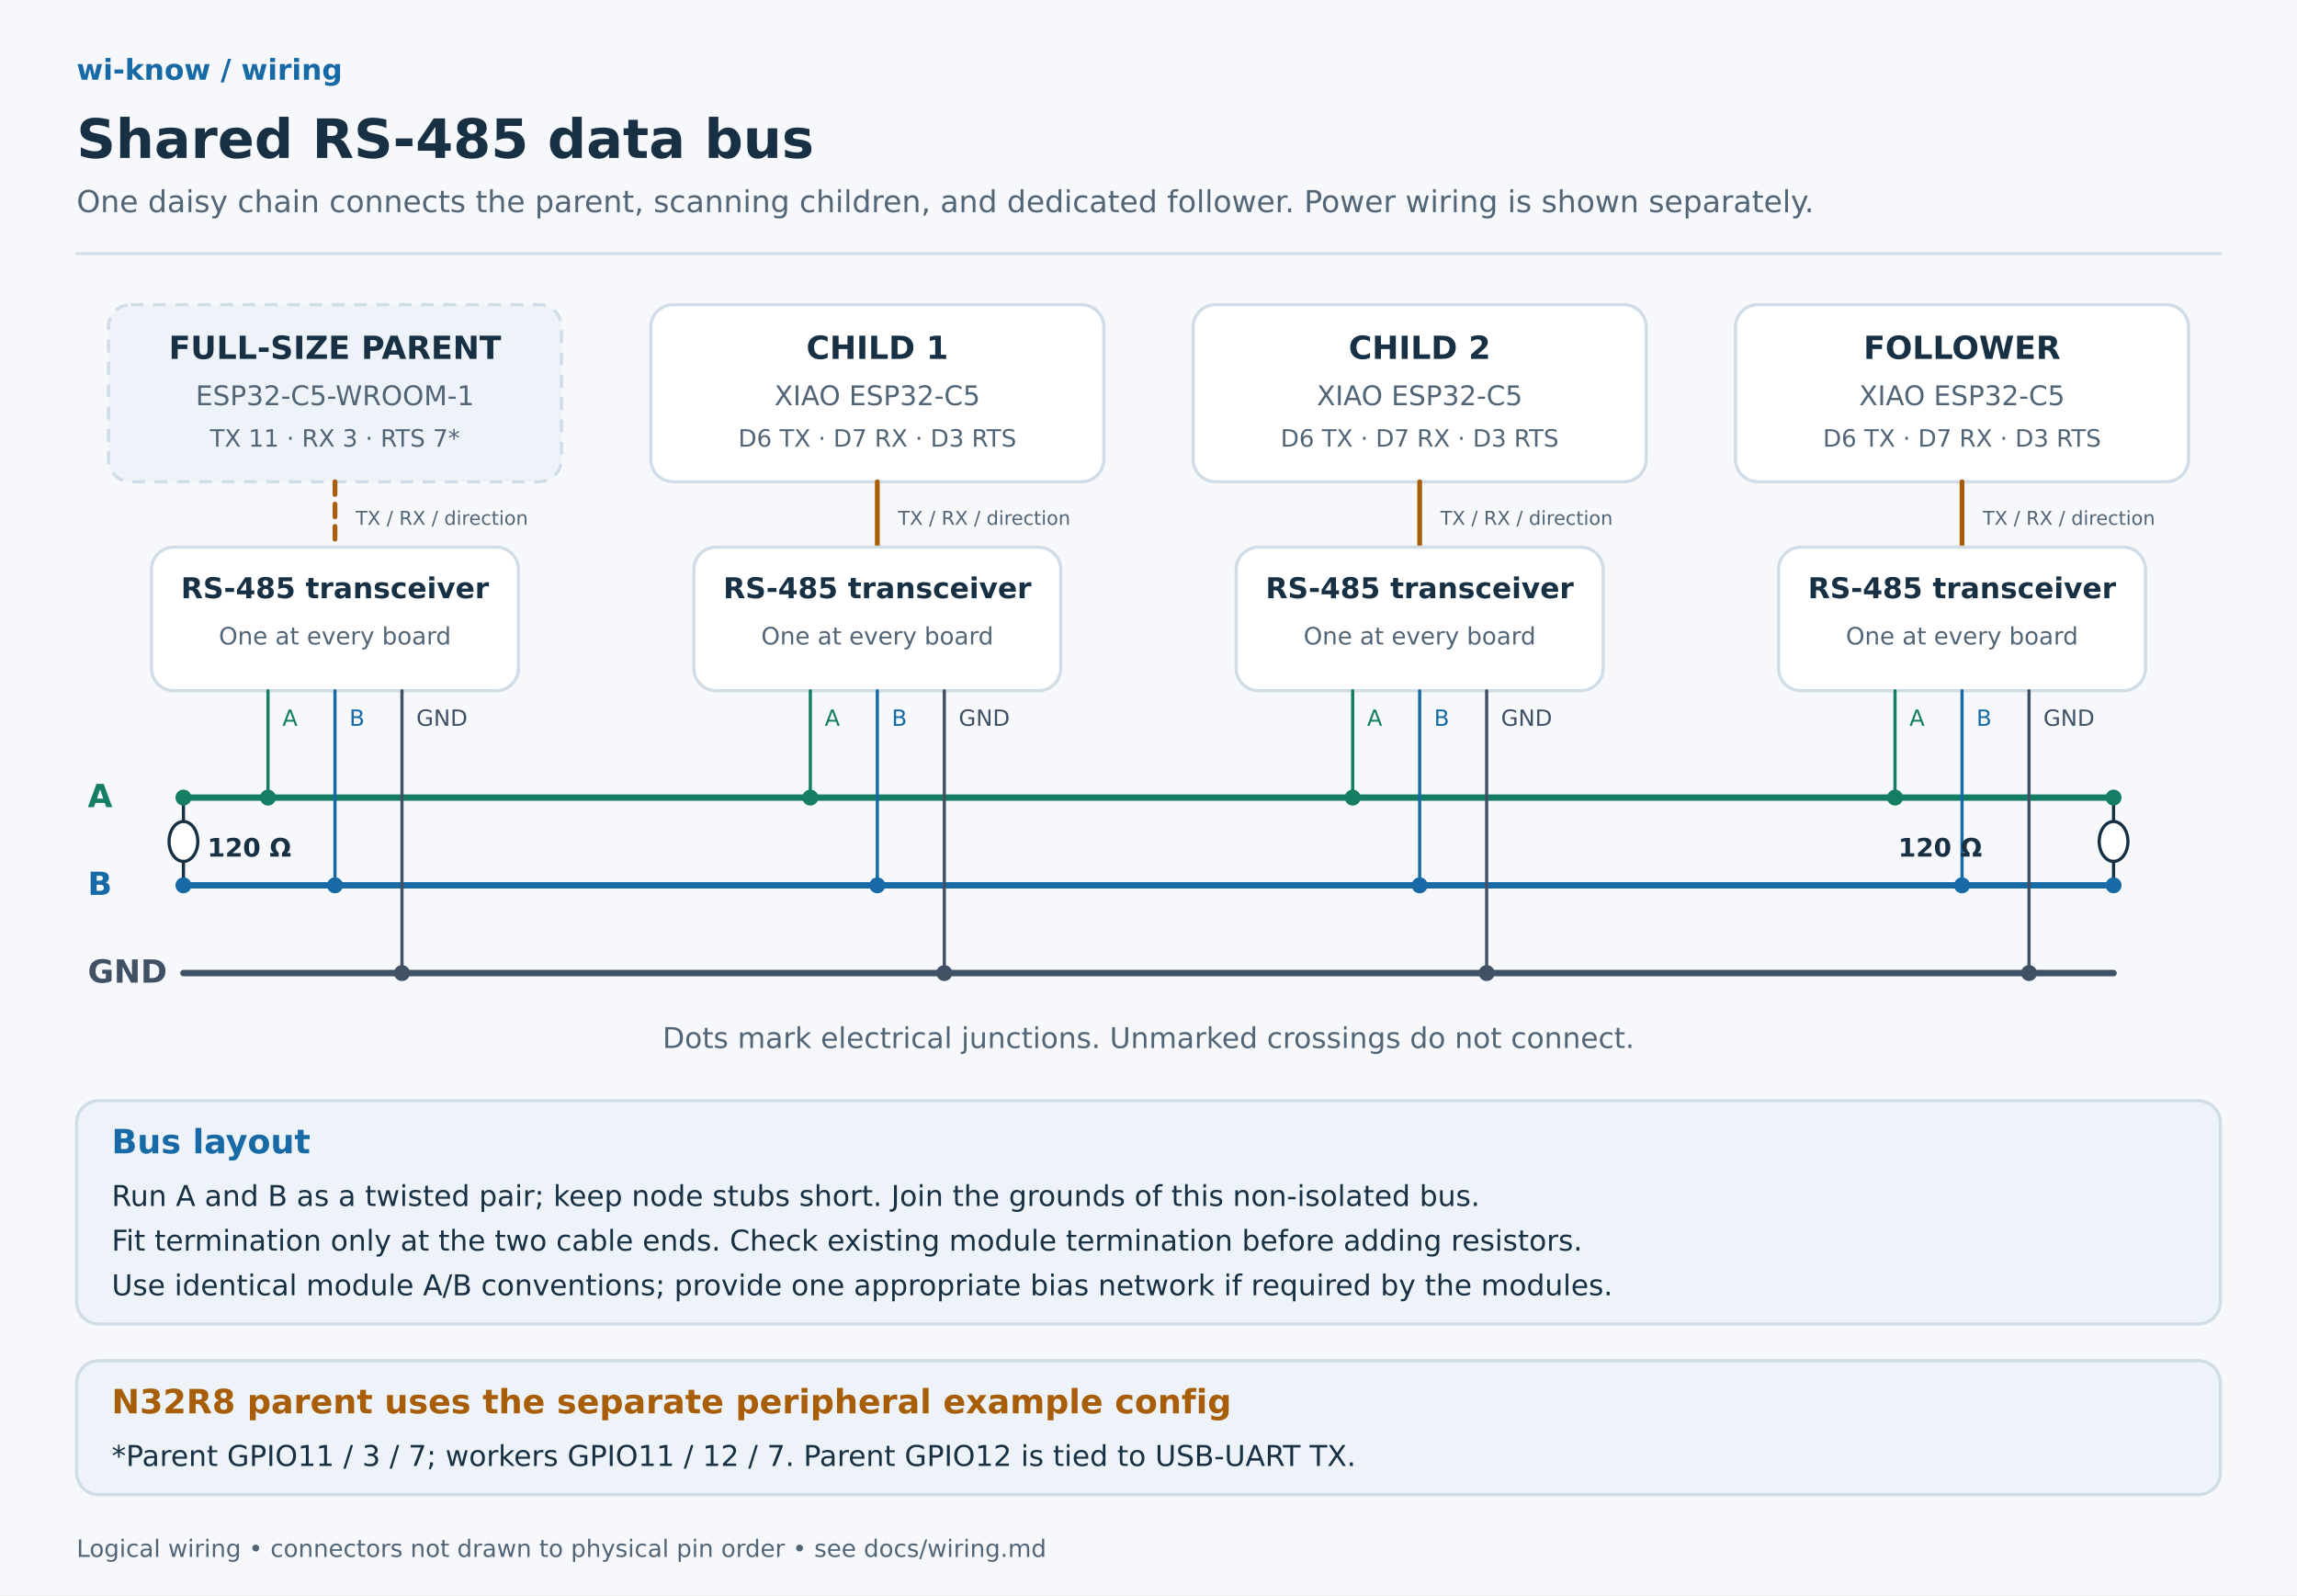
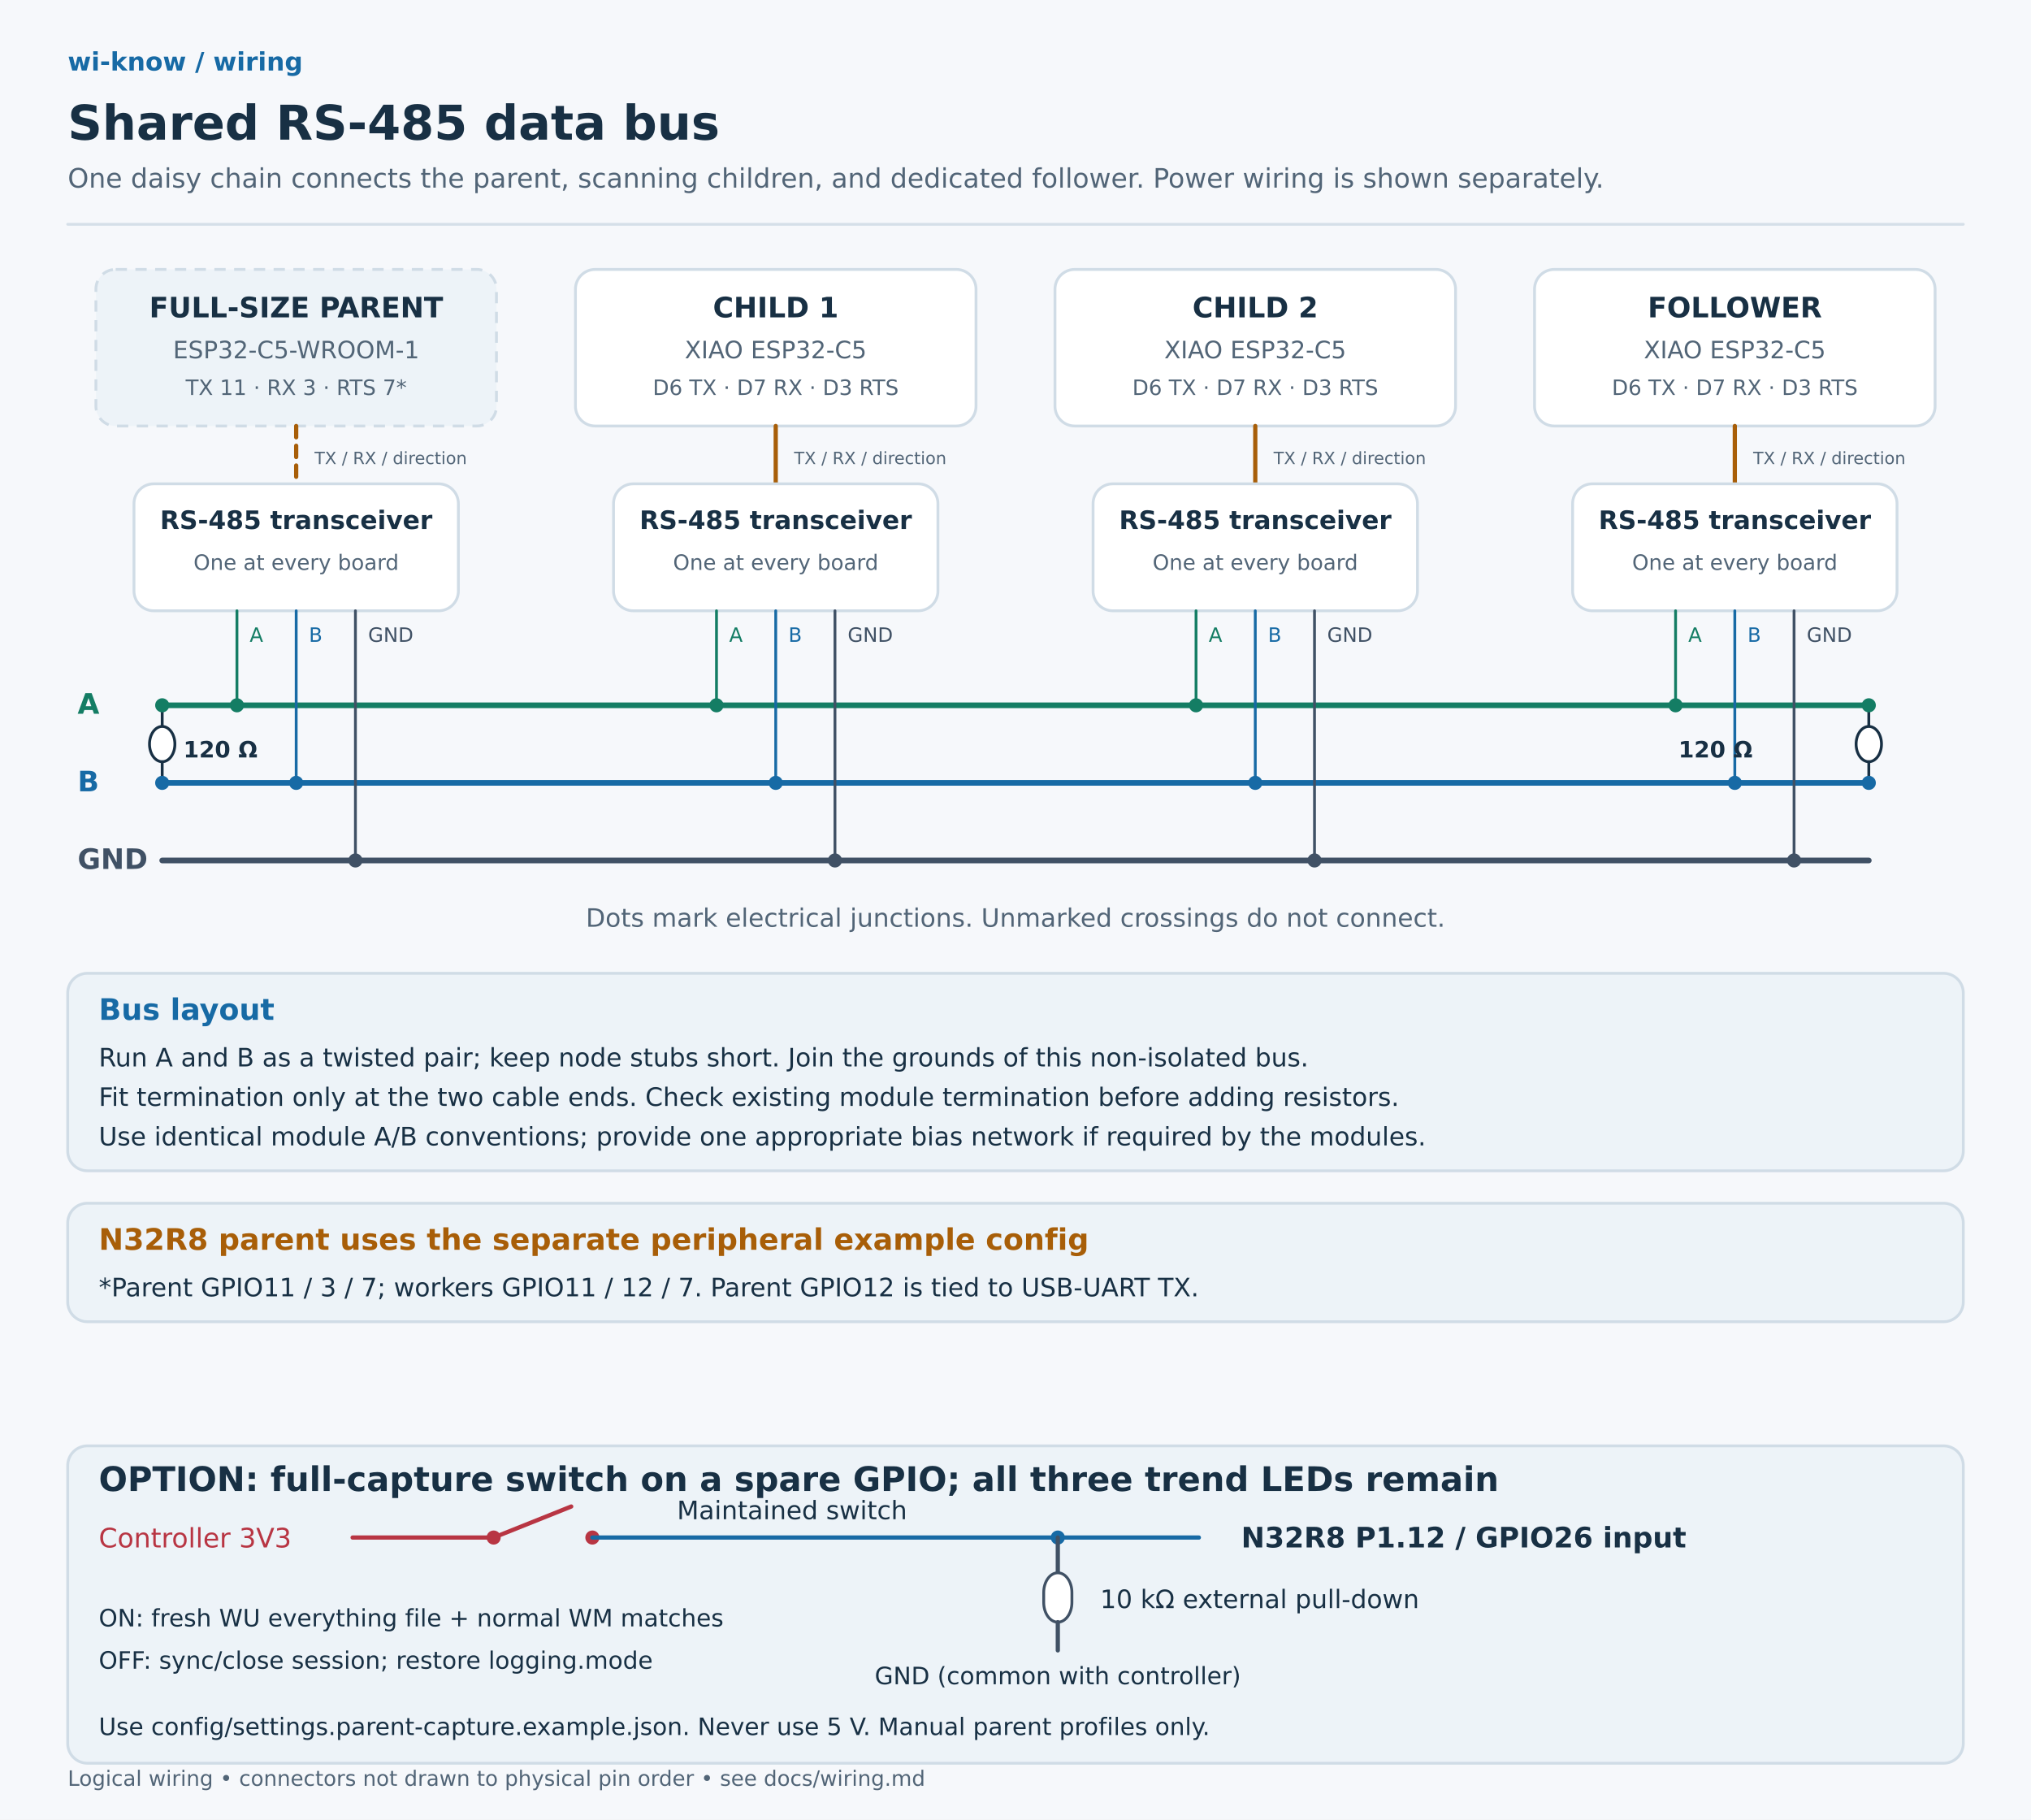
- <svg xmlns="http://www.w3.org/2000/svg" width="1440" height="1000" viewBox="0 0 1440 1000" role="img" aria-labelledby="title description">
+ <svg xmlns="http://www.w3.org/2000/svg" width="1440" height="1290" viewBox="0 0 1440 1290" role="img" aria-labelledby="title description">
  <defs>
    <marker id="arrow-blue" markerWidth="8" markerHeight="8" refX="6" refY="3" orient="auto-start-reverse">
      <path d="M0,0 L0,6 L6,3 z" fill="#176aa5" />
    </marker>
  </defs>
-   <rect width="1440" height="1000" fill="#f6f8fb" />
+   <rect width="1440" height="1290" fill="#f6f8fb" />
  <text x="48" y="50" fill="#176aa5" font-family="DejaVu Sans, Noto Sans, sans-serif" font-size="18" font-weight="700" text-anchor="start">wi-know / wiring</text>
  <text x="48" y="99" fill="#183044" font-family="DejaVu Sans, Noto Sans, sans-serif" font-size="34" font-weight="700" text-anchor="start">Shared RS-485 data bus</text>
  <text x="48" y="133" fill="#526577" font-family="DejaVu Sans, Noto Sans, sans-serif" font-size="19" font-weight="400" text-anchor="start">One daisy chain connects the parent, scanning children, and dedicated follower. Power wiring is shown separately.</text>
  <polyline points="48,159 1392,159" fill="none" stroke="#d5dfe8" stroke-width="2" stroke-linejoin="round" stroke-linecap="round" />
  <rect x="68" y="191" width="284" height="111" rx="14" fill="#edf3f8" stroke="#d0dce6" stroke-width="2" stroke-dasharray="8 6" />
  <text x="210" y="225" fill="#183044" font-family="DejaVu Sans, Noto Sans, sans-serif" font-size="20" font-weight="700" text-anchor="middle">FULL-SIZE PARENT</text>
  <text x="210" y="254" fill="#526577" font-family="DejaVu Sans, Noto Sans, sans-serif" font-size="17" font-weight="400" text-anchor="middle">ESP32-C5-WROOM-1</text>
  <text x="210" y="280" fill="#526577" font-family="DejaVu Sans, Noto Sans, sans-serif" font-size="15" font-weight="400" text-anchor="middle">TX 11 · RX 3 · RTS 7*</text>
  <polyline points="210,302 210,343" fill="none" stroke="#a85e08" stroke-width="3" stroke-linejoin="round" stroke-linecap="round" stroke-dasharray="8 6" />
  <text x="223" y="329" fill="#526577" font-family="DejaVu Sans, Noto Sans, sans-serif" font-size="12" font-weight="400" text-anchor="start">TX / RX / direction</text>
  <rect x="95" y="343" width="230" height="90" rx="14" fill="white" stroke="#d0dce6" stroke-width="2" />
  <text x="210" y="375" fill="#183044" font-family="DejaVu Sans, Noto Sans, sans-serif" font-size="18" font-weight="700" text-anchor="middle">RS-485 transceiver</text>
  <text x="210" y="404" fill="#526577" font-family="DejaVu Sans, Noto Sans, sans-serif" font-size="15" font-weight="400" text-anchor="middle">One at every board</text>
  <rect x="408" y="191" width="284" height="111" rx="14" fill="white" stroke="#d0dce6" stroke-width="2" />
  <text x="550" y="225" fill="#183044" font-family="DejaVu Sans, Noto Sans, sans-serif" font-size="20" font-weight="700" text-anchor="middle">CHILD 1</text>
  <text x="550" y="254" fill="#526577" font-family="DejaVu Sans, Noto Sans, sans-serif" font-size="17" font-weight="400" text-anchor="middle">XIAO ESP32-C5</text>
  <text x="550" y="280" fill="#526577" font-family="DejaVu Sans, Noto Sans, sans-serif" font-size="15" font-weight="400" text-anchor="middle">D6 TX · D7 RX · D3 RTS</text>
  <polyline points="550,302 550,343" fill="none" stroke="#a85e08" stroke-width="3" stroke-linejoin="round" stroke-linecap="round" />
  <text x="563" y="329" fill="#526577" font-family="DejaVu Sans, Noto Sans, sans-serif" font-size="12" font-weight="400" text-anchor="start">TX / RX / direction</text>
  <rect x="435" y="343" width="230" height="90" rx="14" fill="white" stroke="#d0dce6" stroke-width="2" />
  <text x="550" y="375" fill="#183044" font-family="DejaVu Sans, Noto Sans, sans-serif" font-size="18" font-weight="700" text-anchor="middle">RS-485 transceiver</text>
  <text x="550" y="404" fill="#526577" font-family="DejaVu Sans, Noto Sans, sans-serif" font-size="15" font-weight="400" text-anchor="middle">One at every board</text>
  <rect x="748" y="191" width="284" height="111" rx="14" fill="white" stroke="#d0dce6" stroke-width="2" />
  <text x="890" y="225" fill="#183044" font-family="DejaVu Sans, Noto Sans, sans-serif" font-size="20" font-weight="700" text-anchor="middle">CHILD 2</text>
  <text x="890" y="254" fill="#526577" font-family="DejaVu Sans, Noto Sans, sans-serif" font-size="17" font-weight="400" text-anchor="middle">XIAO ESP32-C5</text>
  <text x="890" y="280" fill="#526577" font-family="DejaVu Sans, Noto Sans, sans-serif" font-size="15" font-weight="400" text-anchor="middle">D6 TX · D7 RX · D3 RTS</text>
  <polyline points="890,302 890,343" fill="none" stroke="#a85e08" stroke-width="3" stroke-linejoin="round" stroke-linecap="round" />
  <text x="903" y="329" fill="#526577" font-family="DejaVu Sans, Noto Sans, sans-serif" font-size="12" font-weight="400" text-anchor="start">TX / RX / direction</text>
  <rect x="775" y="343" width="230" height="90" rx="14" fill="white" stroke="#d0dce6" stroke-width="2" />
  <text x="890" y="375" fill="#183044" font-family="DejaVu Sans, Noto Sans, sans-serif" font-size="18" font-weight="700" text-anchor="middle">RS-485 transceiver</text>
  <text x="890" y="404" fill="#526577" font-family="DejaVu Sans, Noto Sans, sans-serif" font-size="15" font-weight="400" text-anchor="middle">One at every board</text>
  <rect x="1088" y="191" width="284" height="111" rx="14" fill="white" stroke="#d0dce6" stroke-width="2" />
  <text x="1230" y="225" fill="#183044" font-family="DejaVu Sans, Noto Sans, sans-serif" font-size="20" font-weight="700" text-anchor="middle">FOLLOWER</text>
  <text x="1230" y="254" fill="#526577" font-family="DejaVu Sans, Noto Sans, sans-serif" font-size="17" font-weight="400" text-anchor="middle">XIAO ESP32-C5</text>
  <text x="1230" y="280" fill="#526577" font-family="DejaVu Sans, Noto Sans, sans-serif" font-size="15" font-weight="400" text-anchor="middle">D6 TX · D7 RX · D3 RTS</text>
  <polyline points="1230,302 1230,343" fill="none" stroke="#a85e08" stroke-width="3" stroke-linejoin="round" stroke-linecap="round" />
  <text x="1243" y="329" fill="#526577" font-family="DejaVu Sans, Noto Sans, sans-serif" font-size="12" font-weight="400" text-anchor="start">TX / RX / direction</text>
  <rect x="1115" y="343" width="230" height="90" rx="14" fill="white" stroke="#d0dce6" stroke-width="2" />
  <text x="1230" y="375" fill="#183044" font-family="DejaVu Sans, Noto Sans, sans-serif" font-size="18" font-weight="700" text-anchor="middle">RS-485 transceiver</text>
  <text x="1230" y="404" fill="#526577" font-family="DejaVu Sans, Noto Sans, sans-serif" font-size="15" font-weight="400" text-anchor="middle">One at every board</text>
  <polyline points="115,500 1325,500" fill="none" stroke="#147d64" stroke-width="4" stroke-linejoin="round" stroke-linecap="round" />
  <text x="55" y="506" fill="#147d64" font-family="DejaVu Sans, Noto Sans, sans-serif" font-size="20" font-weight="700" text-anchor="start">A</text>
  <polyline points="115,555 1325,555" fill="none" stroke="#176aa5" stroke-width="4" stroke-linejoin="round" stroke-linecap="round" />
  <text x="55" y="561" fill="#176aa5" font-family="DejaVu Sans, Noto Sans, sans-serif" font-size="20" font-weight="700" text-anchor="start">B</text>
  <polyline points="115,610 1325,610" fill="none" stroke="#405165" stroke-width="4" stroke-linejoin="round" stroke-linecap="round" />
  <text x="55" y="616" fill="#405165" font-family="DejaVu Sans, Noto Sans, sans-serif" font-size="20" font-weight="700" text-anchor="start">GND</text>
  <text x="177" y="455" fill="#147d64" font-family="DejaVu Sans, Noto Sans, sans-serif" font-size="14" font-weight="400" text-anchor="start">A</text>
  <polyline points="168,433 168,500" fill="none" stroke="#147d64" stroke-width="2" stroke-linejoin="round" stroke-linecap="round" />
  <circle cx="168" cy="500" r="5" fill="#147d64" />
  <text x="219" y="455" fill="#176aa5" font-family="DejaVu Sans, Noto Sans, sans-serif" font-size="14" font-weight="400" text-anchor="start">B</text>
  <polyline points="210,433 210,555" fill="none" stroke="#176aa5" stroke-width="2" stroke-linejoin="round" stroke-linecap="round" />
  <circle cx="210" cy="555" r="5" fill="#176aa5" />
  <text x="261" y="455" fill="#405165" font-family="DejaVu Sans, Noto Sans, sans-serif" font-size="14" font-weight="400" text-anchor="start">GND</text>
  <polyline points="252,433 252,610" fill="none" stroke="#405165" stroke-width="2" stroke-linejoin="round" stroke-linecap="round" />
  <circle cx="252" cy="610" r="5" fill="#405165" />
  <text x="517" y="455" fill="#147d64" font-family="DejaVu Sans, Noto Sans, sans-serif" font-size="14" font-weight="400" text-anchor="start">A</text>
  <polyline points="508,433 508,500" fill="none" stroke="#147d64" stroke-width="2" stroke-linejoin="round" stroke-linecap="round" />
  <circle cx="508" cy="500" r="5" fill="#147d64" />
  <text x="559" y="455" fill="#176aa5" font-family="DejaVu Sans, Noto Sans, sans-serif" font-size="14" font-weight="400" text-anchor="start">B</text>
  <polyline points="550,433 550,555" fill="none" stroke="#176aa5" stroke-width="2" stroke-linejoin="round" stroke-linecap="round" />
  <circle cx="550" cy="555" r="5" fill="#176aa5" />
  <text x="601" y="455" fill="#405165" font-family="DejaVu Sans, Noto Sans, sans-serif" font-size="14" font-weight="400" text-anchor="start">GND</text>
  <polyline points="592,433 592,610" fill="none" stroke="#405165" stroke-width="2" stroke-linejoin="round" stroke-linecap="round" />
  <circle cx="592" cy="610" r="5" fill="#405165" />
  <text x="857" y="455" fill="#147d64" font-family="DejaVu Sans, Noto Sans, sans-serif" font-size="14" font-weight="400" text-anchor="start">A</text>
  <polyline points="848,433 848,500" fill="none" stroke="#147d64" stroke-width="2" stroke-linejoin="round" stroke-linecap="round" />
  <circle cx="848" cy="500" r="5" fill="#147d64" />
  <text x="899" y="455" fill="#176aa5" font-family="DejaVu Sans, Noto Sans, sans-serif" font-size="14" font-weight="400" text-anchor="start">B</text>
  <polyline points="890,433 890,555" fill="none" stroke="#176aa5" stroke-width="2" stroke-linejoin="round" stroke-linecap="round" />
  <circle cx="890" cy="555" r="5" fill="#176aa5" />
  <text x="941" y="455" fill="#405165" font-family="DejaVu Sans, Noto Sans, sans-serif" font-size="14" font-weight="400" text-anchor="start">GND</text>
  <polyline points="932,433 932,610" fill="none" stroke="#405165" stroke-width="2" stroke-linejoin="round" stroke-linecap="round" />
  <circle cx="932" cy="610" r="5" fill="#405165" />
  <text x="1197" y="455" fill="#147d64" font-family="DejaVu Sans, Noto Sans, sans-serif" font-size="14" font-weight="400" text-anchor="start">A</text>
  <polyline points="1188,433 1188,500" fill="none" stroke="#147d64" stroke-width="2" stroke-linejoin="round" stroke-linecap="round" />
  <circle cx="1188" cy="500" r="5" fill="#147d64" />
  <text x="1239" y="455" fill="#176aa5" font-family="DejaVu Sans, Noto Sans, sans-serif" font-size="14" font-weight="400" text-anchor="start">B</text>
  <polyline points="1230,433 1230,555" fill="none" stroke="#176aa5" stroke-width="2" stroke-linejoin="round" stroke-linecap="round" />
  <circle cx="1230" cy="555" r="5" fill="#176aa5" />
  <text x="1281" y="455" fill="#405165" font-family="DejaVu Sans, Noto Sans, sans-serif" font-size="14" font-weight="400" text-anchor="start">GND</text>
  <polyline points="1272,433 1272,610" fill="none" stroke="#405165" stroke-width="2" stroke-linejoin="round" stroke-linecap="round" />
  <circle cx="1272" cy="610" r="5" fill="#405165" />
  <polyline points="115,500 115,515" fill="none" stroke="#183044" stroke-width="2" stroke-linejoin="round" stroke-linecap="round" />
  <rect x="106" y="515" width="18" height="25" rx="14" fill="white" stroke="#183044" stroke-width="2" />
  <polyline points="115,540 115,555" fill="none" stroke="#183044" stroke-width="2" stroke-linejoin="round" stroke-linecap="round" />
  <circle cx="115" cy="500" r="5" fill="#147d64" />
  <circle cx="115" cy="555" r="5" fill="#176aa5" />
  <text x="130" y="537" fill="#183044" font-family="DejaVu Sans, Noto Sans, sans-serif" font-size="16" font-weight="700" text-anchor="start">120 Ω</text>
  <polyline points="1325,500 1325,515" fill="none" stroke="#183044" stroke-width="2" stroke-linejoin="round" stroke-linecap="round" />
  <rect x="1316" y="515" width="18" height="25" rx="14" fill="white" stroke="#183044" stroke-width="2" />
  <polyline points="1325,540 1325,555" fill="none" stroke="#183044" stroke-width="2" stroke-linejoin="round" stroke-linecap="round" />
  <circle cx="1325" cy="500" r="5" fill="#147d64" />
  <circle cx="1325" cy="555" r="5" fill="#176aa5" />
  <text x="1190" y="537" fill="#183044" font-family="DejaVu Sans, Noto Sans, sans-serif" font-size="16" font-weight="700" text-anchor="start">120 Ω</text>
  <text x="720" y="657" fill="#526577" font-family="DejaVu Sans, Noto Sans, sans-serif" font-size="18" font-weight="400" text-anchor="middle">Dots mark electrical junctions. Unmarked crossings do not connect.</text>
  <rect x="48" y="690" width="1344" height="140" rx="14" fill="#edf3f8" stroke="#d0dce6" stroke-width="2" />
  <text x="70" y="723" fill="#176aa5" font-family="DejaVu Sans, Noto Sans, sans-serif" font-size="21" font-weight="700" text-anchor="start">Bus layout</text>
  <text x="70" y="756" fill="#183044" font-family="DejaVu Sans, Noto Sans, sans-serif" font-size="18" font-weight="400" text-anchor="start">Run A and B as a twisted pair; keep node stubs short. Join the grounds of this non-isolated bus.</text>
  <text x="70" y="784" fill="#183044" font-family="DejaVu Sans, Noto Sans, sans-serif" font-size="18" font-weight="400" text-anchor="start">Fit termination only at the two cable ends. Check existing module termination before adding resistors.</text>
  <text x="70" y="812" fill="#183044" font-family="DejaVu Sans, Noto Sans, sans-serif" font-size="18" font-weight="400" text-anchor="start">Use identical module A/B conventions; provide one appropriate bias network if required by the modules.</text>
  <rect x="48" y="853" width="1344" height="84" rx="14" fill="#edf3f8" stroke="#d0dce6" stroke-width="2" />
  <text x="70" y="886" fill="#a85e08" font-family="DejaVu Sans, Noto Sans, sans-serif" font-size="21" font-weight="700" text-anchor="start">N32R8 parent uses the separate peripheral example config</text>
  <text x="70" y="919" fill="#183044" font-family="DejaVu Sans, Noto Sans, sans-serif" font-size="18" font-weight="400" text-anchor="start">*Parent GPIO11 / 3 / 7; workers GPIO11 / 12 / 7. Parent GPIO12 is tied to USB-UART TX.</text>
-   <text x="48" y="976" fill="#526577" font-family="DejaVu Sans, Noto Sans, sans-serif" font-size="15" font-weight="400" text-anchor="start">Logical wiring • connectors not drawn to physical pin order • see docs/wiring.md</text>
+   <rect x="48" y="1025" width="1344" height="225" rx="14" fill="#edf3f8" stroke="#d0dce6" stroke-width="2" />
+   <text x="70" y="1057" fill="#183044" font-family="DejaVu Sans, Noto Sans, sans-serif" font-size="24" font-weight="700" text-anchor="start">OPTION: full-capture switch on a spare GPIO; all three trend LEDs remain</text>
+   <text x="70" y="1097" fill="#b83543" font-family="DejaVu Sans, Noto Sans, sans-serif" font-size="19" font-weight="400" text-anchor="start">Controller 3V3</text>
+   <polyline points="250,1090 350,1090" fill="none" stroke="#b83543" stroke-width="3" stroke-linejoin="round" stroke-linecap="round" />
+   <circle cx="350" cy="1090" r="5" fill="#b83543" />
+   <polyline points="350,1090 405,1068" fill="none" stroke="#b83543" stroke-width="3" stroke-linejoin="round" stroke-linecap="round" />
+   <circle cx="420" cy="1090" r="5" fill="#b83543" />
+   <polyline points="420,1090 850,1090" fill="none" stroke="#176aa5" stroke-width="3" stroke-linejoin="round" stroke-linecap="round" />
+   <text x="480" y="1077" fill="#183044" font-family="DejaVu Sans, Noto Sans, sans-serif" font-size="18" font-weight="400" text-anchor="start">Maintained switch</text>
+   <text x="880" y="1097" fill="#183044" font-family="DejaVu Sans, Noto Sans, sans-serif" font-size="20" font-weight="700" text-anchor="start">N32R8 P1.12 / GPIO26 input</text>
+   <circle cx="750" cy="1090" r="5" fill="#176aa5" />
+   <polyline points="750,1090 750,1115" fill="none" stroke="#405165" stroke-width="3" stroke-linejoin="round" stroke-linecap="round" />
+   <rect x="740" y="1115" width="20" height="35" rx="14" fill="white" stroke="#405165" stroke-width="2" />
+   <polyline points="750,1150 750,1170" fill="none" stroke="#405165" stroke-width="3" stroke-linejoin="round" stroke-linecap="round" />
+   <text x="780" y="1140" fill="#183044" font-family="DejaVu Sans, Noto Sans, sans-serif" font-size="18" font-weight="400" text-anchor="start">10 kΩ external pull-down</text>
+   <text x="750" y="1194" fill="#183044" font-family="DejaVu Sans, Noto Sans, sans-serif" font-size="17" font-weight="400" text-anchor="middle">GND (common with controller)</text>
+   <text x="70" y="1153" fill="#183044" font-family="DejaVu Sans, Noto Sans, sans-serif" font-size="17" font-weight="400" text-anchor="start">ON: fresh WU everything file + normal WM matches</text>
+   <text x="70" y="1183" fill="#183044" font-family="DejaVu Sans, Noto Sans, sans-serif" font-size="17" font-weight="400" text-anchor="start">OFF: sync/close session; restore logging.mode</text>
+   <text x="70" y="1230" fill="#183044" font-family="DejaVu Sans, Noto Sans, sans-serif" font-size="17" font-weight="400" text-anchor="start">Use config/settings.parent-capture.example.json. Never use 5 V. Manual parent profiles only.</text>
+   <text x="48" y="1266" fill="#526577" font-family="DejaVu Sans, Noto Sans, sans-serif" font-size="15" font-weight="400" text-anchor="start">Logical wiring • connectors not drawn to physical pin order • see docs/wiring.md</text>
</svg>
